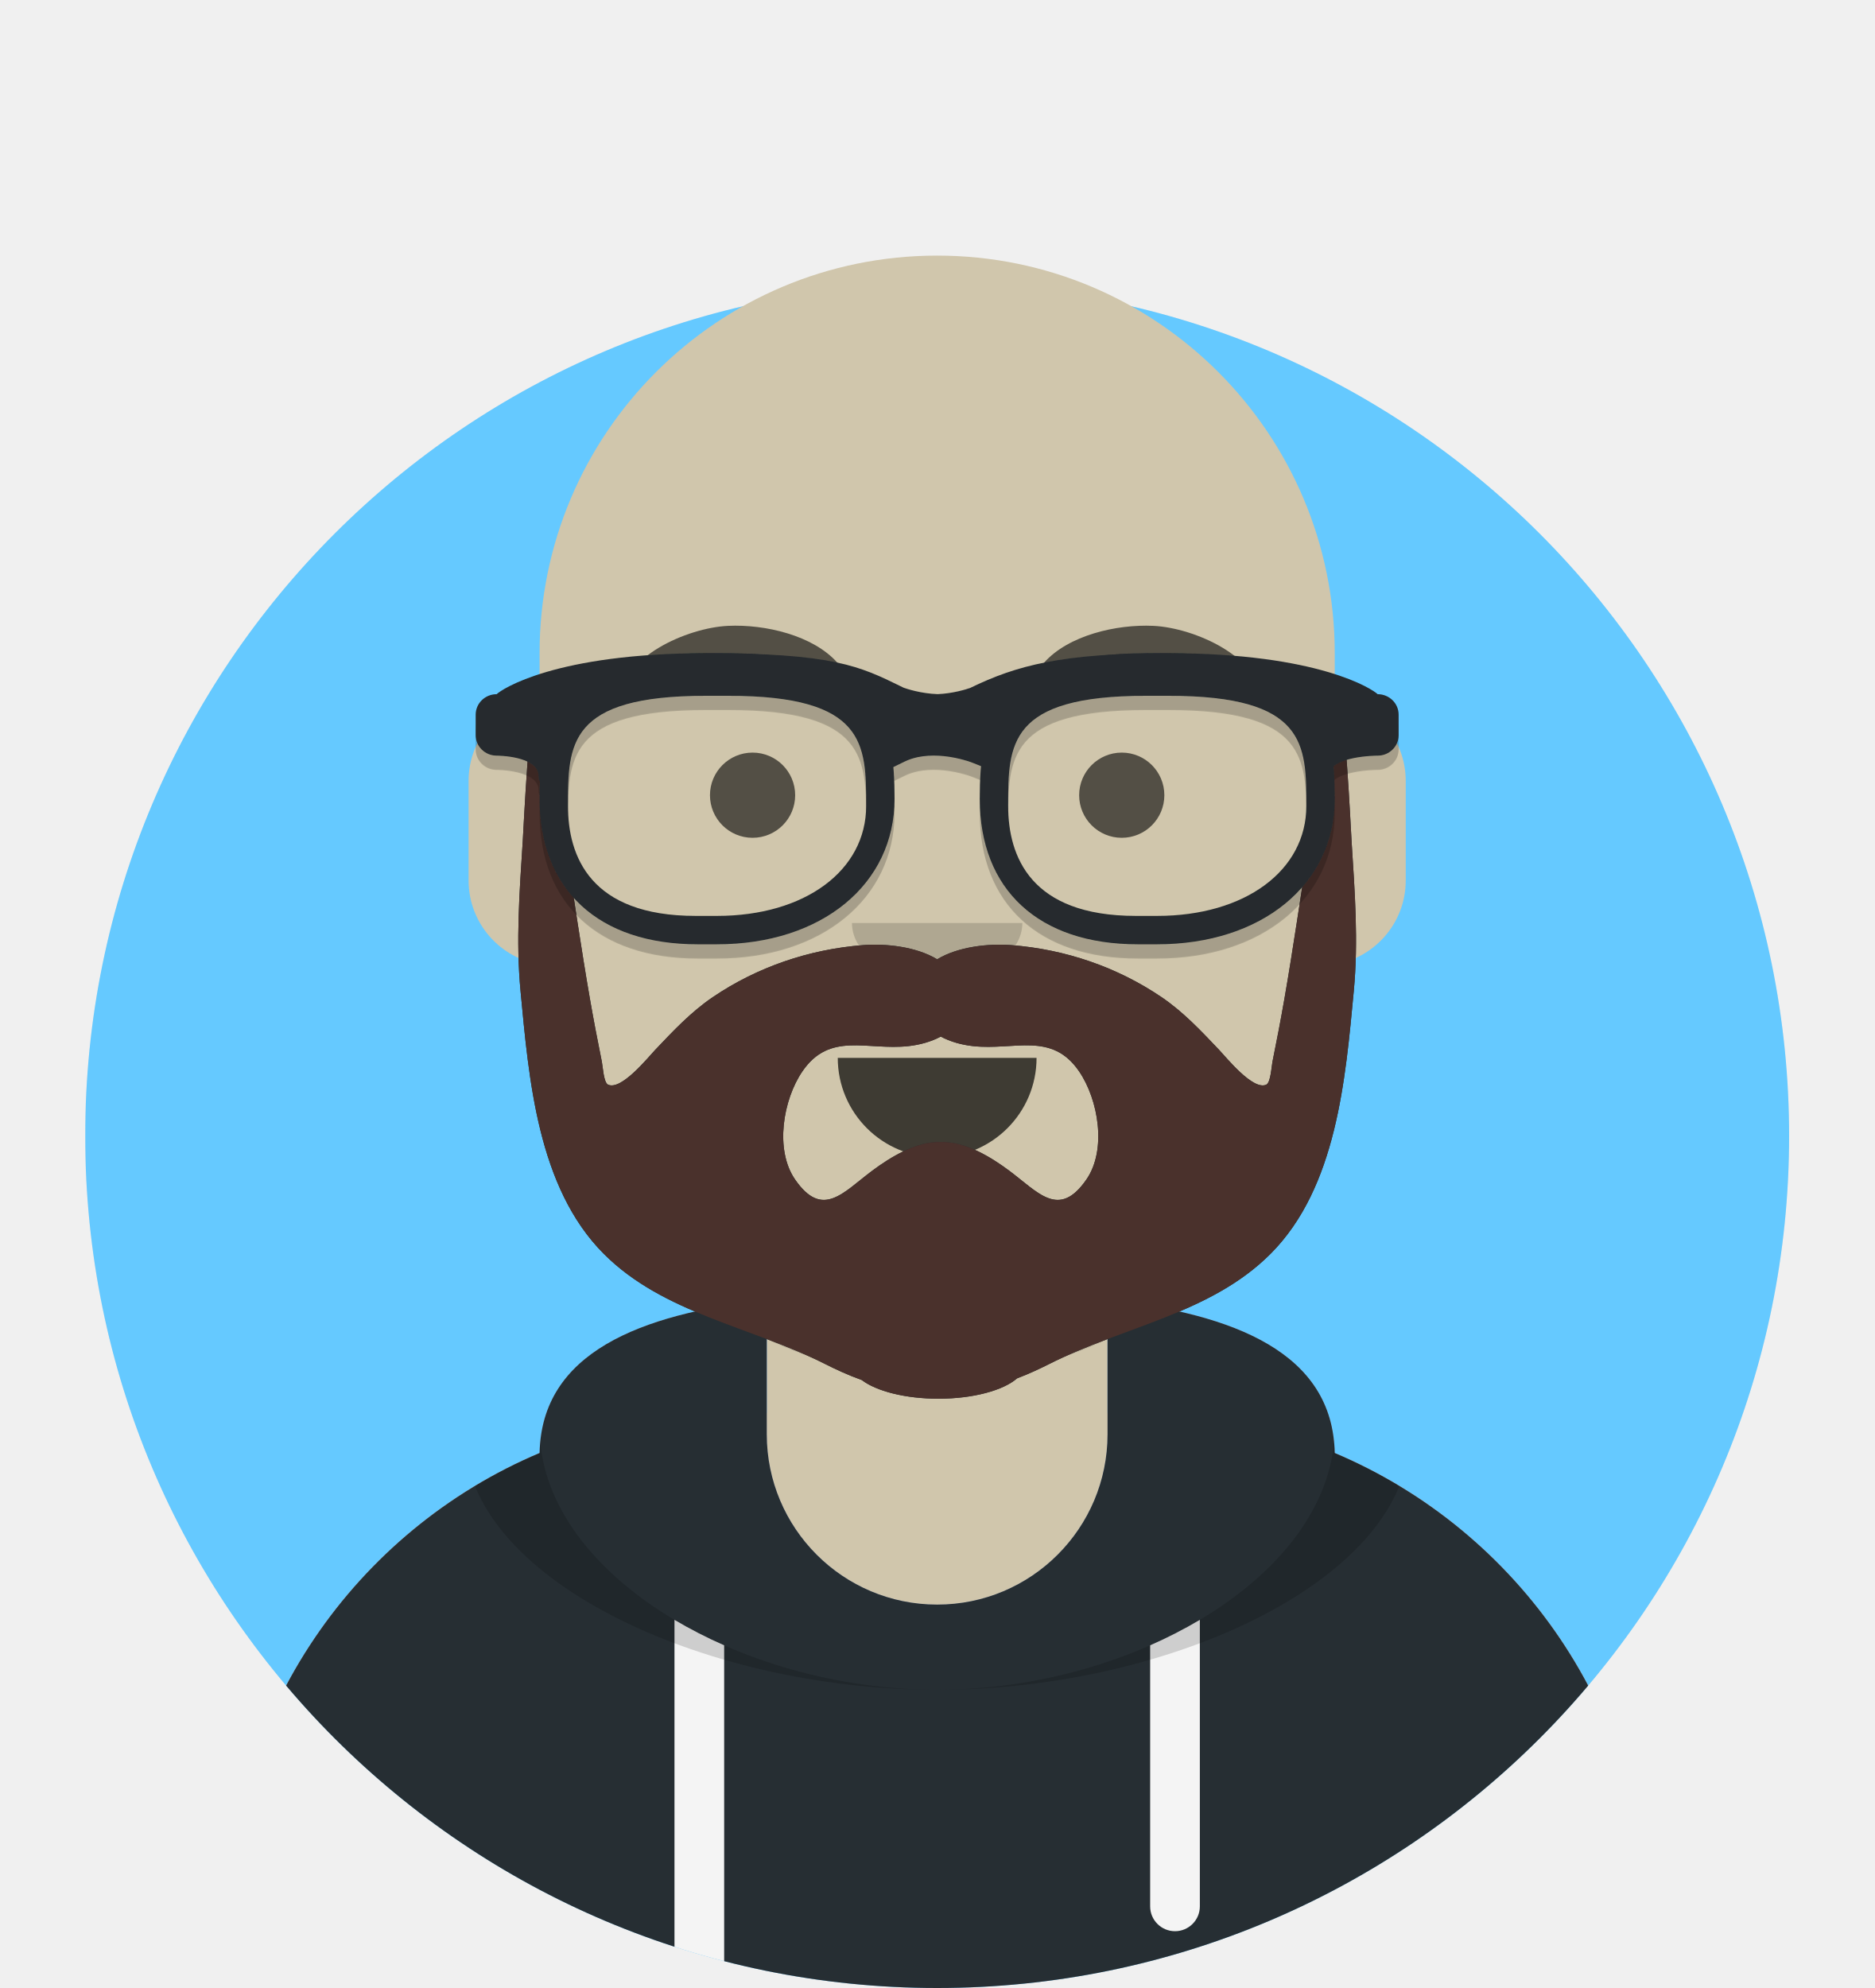
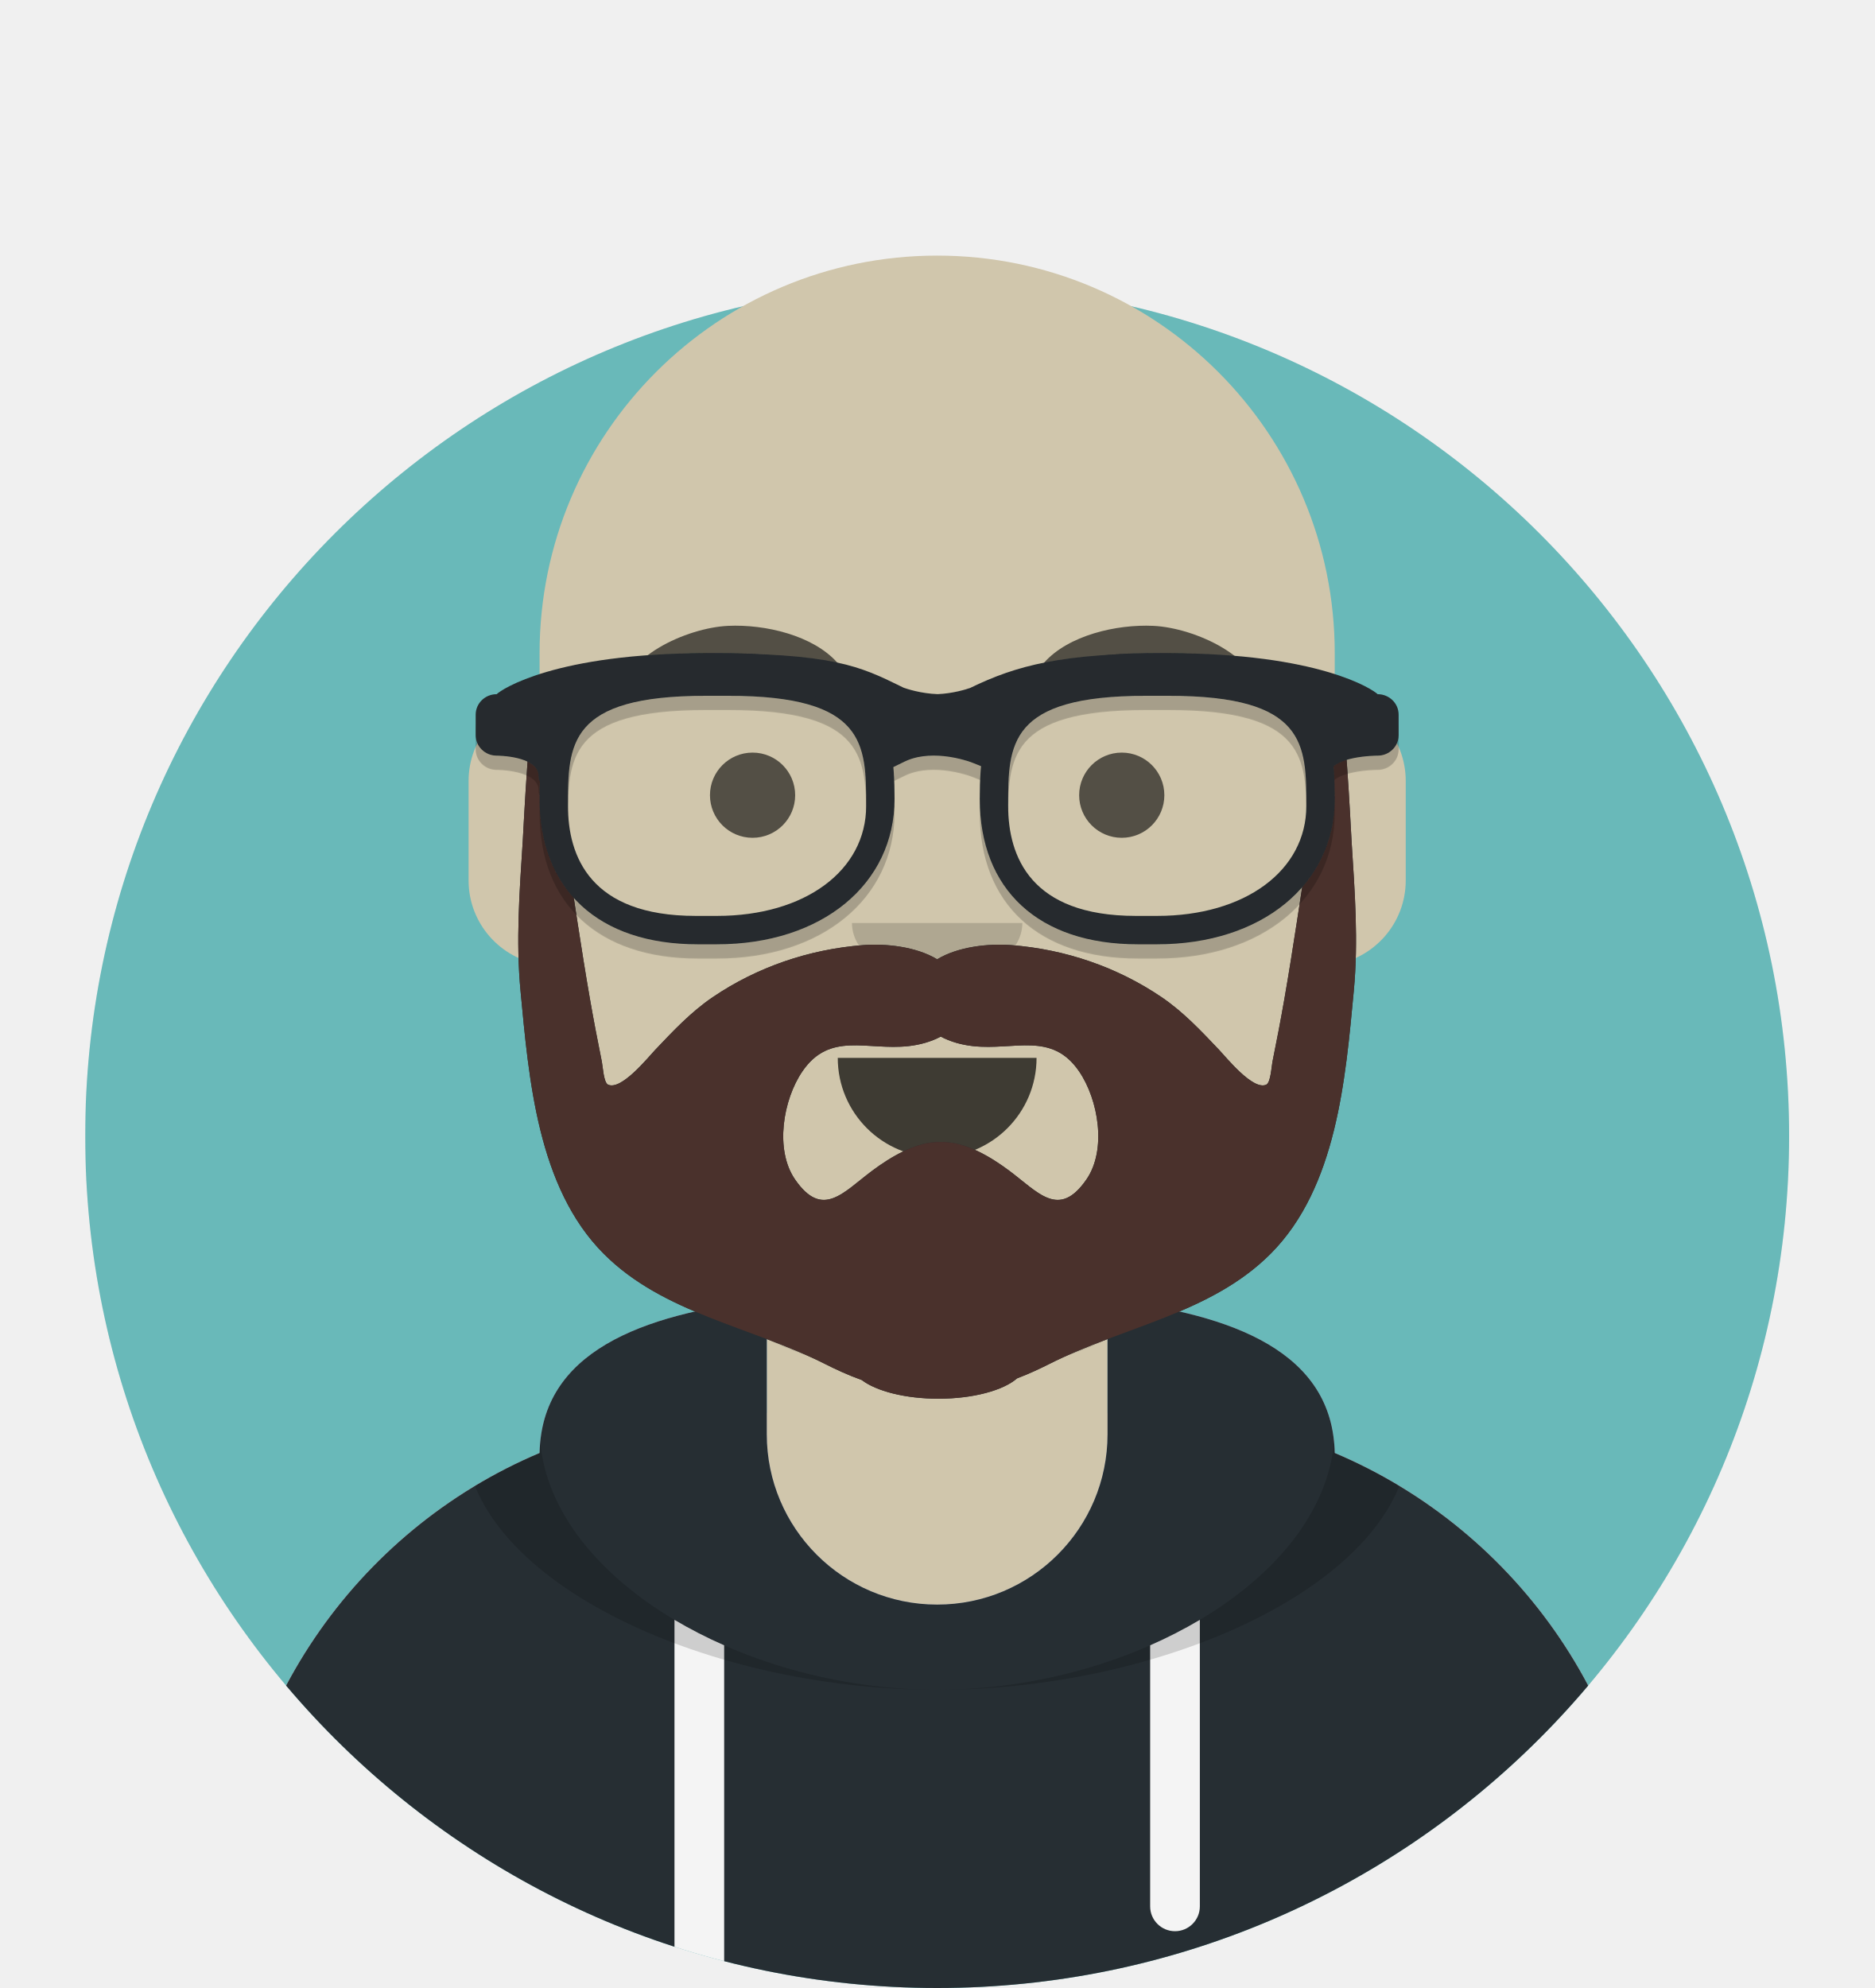
<svg xmlns="http://www.w3.org/2000/svg" xmlns:xlink="http://www.w3.org/1999/xlink" width="264px" height="280px" viewBox="0 0 264 280" version="1.1" data-reactroot="">
  <defs>
    <circle id="path-1" cx="120" cy="120" r="120" />
    <path d="M12,160 C12,226.274 65.726,280 132,280 C198.274,280 252,226.274 252,160 L264,160 L264,-1.42108547e-14 L-3.19744231e-14,-1.42108547e-14 L-3.19744231e-14,160 L12,160 Z" id="path-3" />
    <path d="M124,144.611 L124,163 L128,163 L128,163 C167.765,163 200,195.235 200,235 L200,244 L0,244 L0,235 C-4.86974701e-15,195.235 32.235,163 72,163 L72,163 L76,163 L76,144.611 C58.763,136.422 46.372,119.687 44.305,99.881 C38.48,99.058 34,94.052 34,88 L34,74 C34,68.054 38.325,63.118 44,62.166 L44,56 L44,56 C44,25.072 69.072,5.68137151e-15 100,0 L100,0 L100,0 C130.928,-5.68137151e-15 156,25.072 156,56 L156,62.166 C161.675,63.118 166,68.054 166,74 L166,88 C166,94.052 161.52,99.058 155.695,99.881 C153.628,119.687 141.237,136.422 124,144.611 Z" id="path-5" />
  </defs>
  <g id="Avataaar" stroke="none" stroke-width="1" fill="none" fill-rule="evenodd">
    <g transform="translate(-825, -1100)" id="Avataaar/Circle">
      <g transform="translate(825, 1100)">
        <g id="Circle" stroke-width="1" fill-rule="evenodd" transform="translate(12, 40)">
          <mask id="mask-2" fill="white">
            <use xlink:href="#path-1" />
          </mask>
          <use id="Circle-Background" fill="#E6E6E6" xlink:href="#path-1" />
-           <g id="Color/Palette/Blue-01" mask="url(#mask-2)" fill="#65C9FF">
+           <g id="Color/Palette/Blue-01" mask="url(#mask-2)" fill="#69b9b9">
            <rect id="🖍Color" x="0" y="0" width="240" height="240" />
          </g>
        </g>
        <mask id="mask-4" fill="white">
          <use xlink:href="#path-3" />
        </mask>
        <g id="Mask" />
        <g id="Avataaar" stroke-width="1" fill-rule="evenodd" mask="url(#mask-4)">
          <g id="Body" transform="translate(32, 36)">
            <mask id="mask-6" fill="white">
              <use xlink:href="#path-5" />
            </mask>
            <use fill="#D0C6AC" xlink:href="#path-5" />
            <path d="M156,79 L156,102 C156,132.928 130.928,158 100,158 C69.072,158 44,132.928 44,102 L44,79 L44,94 C44,124.928 69.072,150 100,150 C130.928,150 156,124.928 156,94 L156,79 Z" id="Neck-Shadow" fill-opacity="0.1" fill="#000000" mask="url(#mask-6)" />
          </g>
          <g id="Clothing/Hoodie" transform="translate(0, 170)">
            <defs>
              <path d="M108,13.071 C90.081,15.076 76.28,20.552 76.004,34.645 C50.146,45.568 32,71.165 32,100.999 L32,100.999 L32,110 L232,110 L232,100.999 C232,71.165 213.854,45.568 187.996,34.645 C187.72,20.552 173.919,15.076 156,13.071 L156,32 L156,32 C156,45.255 145.255,56 132,56 L132,56 C118.745,56 108,45.255 108,32 L108,13.071 Z" id="react-path-1705754" />
            </defs>
            <mask id="react-mask-1705755" fill="white">
              <use xlink:href="#react-path-1705754" />
            </mask>
            <use id="Hoodie" fill="#B7C1DB" fill-rule="evenodd" xlink:href="#react-path-1705754" />
            <g id="Color/Palette/Gray-01" mask="url(#react-mask-1705755)" fill-rule="evenodd" fill="#262E33">
              <rect id="🖍Color" x="0" y="0" width="264" height="110" />
            </g>
            <path d="M102,61.739 L102,110 L95,110 L95,58.15 C97.204,59.46 99.547,60.661 102,61.739 Z M169,58.15 L169,98.5 C169,100.433 167.433,102 165.5,102 C163.567,102 162,100.433 162,98.5 L162,61.739 C164.453,60.661 166.796,59.46 169,58.15 Z" id="Straps" fill="#F4F4F4" fill-rule="evenodd" mask="url(#react-mask-1705755)" />
            <path d="M90.96,12.724 C75.909,15.571 65.5,21.243 65.5,32.308 C65.5,52.02 98.538,68 132,68 C165.462,68 198.5,52.02 198.5,32.308 C198.5,21.243 188.091,15.571 173.04,12.724 C182.125,16.074 188,21.706 188,31.077 C188,51.469 160.179,68 132,68 C103.821,68 76,51.469 76,31.077 C76,21.706 81.875,16.074 90.96,12.724 Z" id="Shadow" fill-opacity="0.16" fill="#000000" fill-rule="evenodd" mask="url(#react-mask-1705755)" />
          </g>
          <g id="Face" transform="translate(76, 82)" fill="#000000">
            <g id="Mouth/Default" transform="translate(2, 52)" fill-opacity="0.7">
              <path d="M40,15 C40,22.732 46.268,29 54,29 L54,29 C61.732,29 68,22.732 68,15" id="Mouth" />
            </g>
            <g id="Nose/Default" transform="translate(28, 40)" fill-opacity="0.16">
              <path d="M16,8 C16,12.418 21.373,16 28,16 L28,16 C34.627,16 40,12.418 40,8" id="Nose" />
            </g>
            <g id="Eyes/Default-😀" transform="translate(0, 8)" fill-opacity="0.6">
              <circle id="Eye" cx="30" cy="22" r="6" />
              <circle id="Eye" cx="82" cy="22" r="6" />
            </g>
            <g id="Eyebrow/Natural/Default-Natural" fill-opacity="0.6">
              <path d="M26.039,6.21 C20.278,6.983 11.293,12.005 12.044,17.818 C12.069,18.008 12.357,18.067 12.481,17.908 C14.967,14.72 34.193,10.037 41.194,11.015 C41.835,11.104 42.258,10.443 41.821,10.03 C38.077,6.495 31.2,5.512 26.039,6.21" id="Eyebrow" transform="translate(27, 12) rotate(5) translate(-27, -12) " />
              <path d="M85.039,6.21 C79.278,6.983 70.293,12.005 71.044,17.818 C71.069,18.008 71.357,18.067 71.481,17.908 C73.967,14.72 93.193,10.037 100.194,11.015 C100.835,11.104 101.258,10.443 100.821,10.03 C97.077,6.495 90.2,5.512 85.039,6.21" id="Eyebrow" transform="translate(86, 12) scale(-1, 1) rotate(5) translate(-86, -12) " />
            </g>
          </g>
          <g id="Top" stroke-width="1" fill-rule="evenodd">
            <defs>
              <rect id="react-path-1705758" x="0" y="0" width="264" height="280" />
              <filter x="-0.8%" y="-2.0%" width="101.5%" height="108.0%" filterUnits="objectBoundingBox" id="react-filter-1705756">
                <feOffset dx="0" dy="2" in="SourceAlpha" result="shadowOffsetOuter1" />
                <feColorMatrix values="0 0 0 0 0   0 0 0 0 0   0 0 0 0 0  0 0 0 0.16 0" type="matrix" in="shadowOffsetOuter1" result="shadowMatrixOuter1" />
                <feMerge>
                  <feMergeNode in="shadowMatrixOuter1" />
                  <feMergeNode in="SourceGraphic" />
                </feMerge>
              </filter>
            </defs>
            <mask id="react-mask-1705757" fill="white">
              <use xlink:href="#react-path-1705758" />
            </mask>
            <g id="Mask" />
            <g id="Top/No-Hair" mask="url(#react-mask-1705757)">
              <g transform="translate(-1, 0)">
                <g id="Facial-Hair/Beard-Medium" transform="translate(49, 72)">
                  <defs>
                    <path d="M105.018,94.13 C101.15,99.721 98.258,95.947 94.137,92.876 C91.657,91.027 87.961,88.728 84.504,88.841 C81.048,88.728 77.352,91.027 74.871,92.876 C70.751,95.947 67.858,99.721 63.991,94.13 C61.088,89.932 62.303,82.874 65.015,78.903 C68.874,73.251 74.109,75.985 79.962,75.34 C81.554,75.165 83.153,74.723 84.504,74 C85.856,74.723 87.455,75.165 89.046,75.34 C94.9,75.985 100.135,73.251 103.994,78.903 C106.706,82.874 107.92,89.932 105.018,94.13 M140.391,26 C136.967,40.075 135.393,54.434 132.91,68.671 C132.393,71.639 131.826,74.596 131.225,77.55 C131.098,78.17 130.974,80.473 130.363,80.764 C128.512,81.648 124.739,76.947 123.73,75.885 C121.197,73.219 118.685,70.529 115.599,68.437 C109.365,64.21 102.065,61.711 94.47,61.118 C91.292,60.869 86.995,61.303 84,63.11 C81.005,61.303 76.708,60.869 73.53,61.118 C65.934,61.711 58.635,64.21 52.4,68.437 C49.315,70.529 46.803,73.219 44.269,75.885 C43.261,76.947 39.488,81.648 37.637,80.764 C37.026,80.473 36.902,78.17 36.775,77.55 C36.174,74.596 35.607,71.639 35.09,68.671 C32.607,54.434 31.034,40.075 27.609,26 C26.613,26 25.739,44.748 25.627,46.495 C25.175,53.589 24.646,60.525 25.322,67.626 C26.486,79.875 27.699,95.234 37.033,104.588 C45.466,113.039 57.71,114.806 68.271,120.141 C69.631,120.828 71.435,121.676 73.38,122.371 C75.429,123.934 79.493,125 84.174,125 C89.085,125 93.316,123.827 95.254,122.138 C96.955,121.493 98.518,120.753 99.729,120.141 C110.289,114.805 122.534,113.039 130.967,104.588 C140.301,95.234 141.514,79.875 142.679,67.626 C143.353,60.525 142.825,53.589 142.373,46.495 C142.261,44.748 141.387,26 140.391,26 Z" id="react-path-1705760" />
                  </defs>
                  <mask id="react-mask-1705759" fill="white">
                    <use xlink:href="#react-path-1705760" />
                  </mask>
                  <use id="Beardness" fill="#252E32" fill-rule="evenodd" xlink:href="#react-path-1705760" />
                  <g id="Color/Hair/Brown" mask="url(#react-mask-1705759)" fill="#4A312C">
                    <g transform="translate(-32, 0)" id="Color">
                      <rect x="0" y="0" width="264" height="244" />
                    </g>
                  </g>
                </g>
                <g id="Top/_Resources/Prescription-02" fill="none" transform="translate(62, 85)" stroke-width="1">
                  <defs>
                    <filter x="-0.8%" y="-2.4%" width="101.5%" height="109.8%" filterUnits="objectBoundingBox" id="react-filter-1705761">
                      <feOffset dx="0" dy="2" in="SourceAlpha" result="shadowOffsetOuter1" />
                      <feColorMatrix values="0 0 0 0 0   0 0 0 0 0   0 0 0 0 0  0 0 0 0.2 0" type="matrix" in="shadowOffsetOuter1" result="shadowMatrixOuter1" />
                      <feMerge>
                        <feMergeNode in="shadowMatrixOuter1" />
                        <feMergeNode in="SourceGraphic" />
                      </feMerge>
                    </filter>
                  </defs>
                  <g id="Wayfarers" filter="url(#react-filter-1705761)" transform="translate(6, 7)" fill="#252C2F">
                    <path d="M34,41 L31.242,41 C17.315,41 9,33.336 9,20.5 C9,10.127 10.817,0 32.53,0 L35.47,0 C57.183,0 59,10.127 59,20.5 C59,32.569 48.721,41 34,41 Z M32.385,6 C13,6 13,12.841 13,21.502 C13,28.572 16.116,37 30.971,37 L34,37 C46.365,37 55,30.627 55,21.502 C55,12.841 55,6 35.615,6 L32.385,6 Z" id="Left" fill-rule="nonzero" />
                    <path d="M96,41 L93.242,41 C79.315,41 71,33.336 71,20.5 C71,10.127 72.817,0 94.53,0 L97.47,0 C119.183,0 121,10.127 121,20.5 C121,32.569 110.721,41 96,41 Z M94.385,6 C75,6 75,12.841 75,21.502 C75,28.572 78.119,37 92.971,37 L96,37 C108.365,37 117,30.627 117,21.502 C117,12.841 117,6 97.615,6 L94.385,6 Z" id="Right" fill-rule="nonzero" />
                    <path d="M2.955,5.772 C3.646,5.096 11.21,0 32.5,0 C50.351,0 54.13,1.853 59.85,4.652 L60.269,4.859 C60.667,4.999 62.7,5.69 65.079,5.766 C67.246,5.673 69.1,5.085 69.642,4.897 C76.17,1.722 82.561,0 97.5,0 C118.79,0 126.354,5.096 127.045,5.772 C128.679,5.772 130,7.062 130,8.657 L130,11.543 C130,13.139 128.679,14.429 127.045,14.429 C127.045,14.429 120.144,14.429 120.144,17.315 C120.144,20.2 118.182,13.139 118.182,11.543 L118.182,8.732 C114.579,7.353 108.128,4.786 97.5,4.786 C85.658,4.786 79.761,6.886 74.702,8.971 L74.759,9.108 L74.756,11.094 L72.539,16.444 L69.8,15.361 C69.556,15.264 69.028,15.09 68.296,14.91 C66.256,14.407 64.159,14.254 62.304,14.634 C61.624,14.774 60.992,14.984 60.413,15.267 L57.77,16.558 L55.127,11.396 L55.244,9.102 L55.325,8.907 C50.962,6.874 46.939,4.786 32.5,4.786 C21.872,4.786 15.422,7.352 11.818,8.731 L11.818,11.543 C11.818,13.139 8.864,20.2 8.864,17.315 C8.864,14.429 2.955,14.429 2.955,14.429 C1.324,14.429 0,13.139 0,11.543 L0,8.657 C0,7.062 1.324,5.772 2.955,5.772 Z" id="Stuff" fill-rule="nonzero" />
                  </g>
                </g>
              </g>
            </g>
          </g>
        </g>
      </g>
    </g>
  </g>
</svg>
